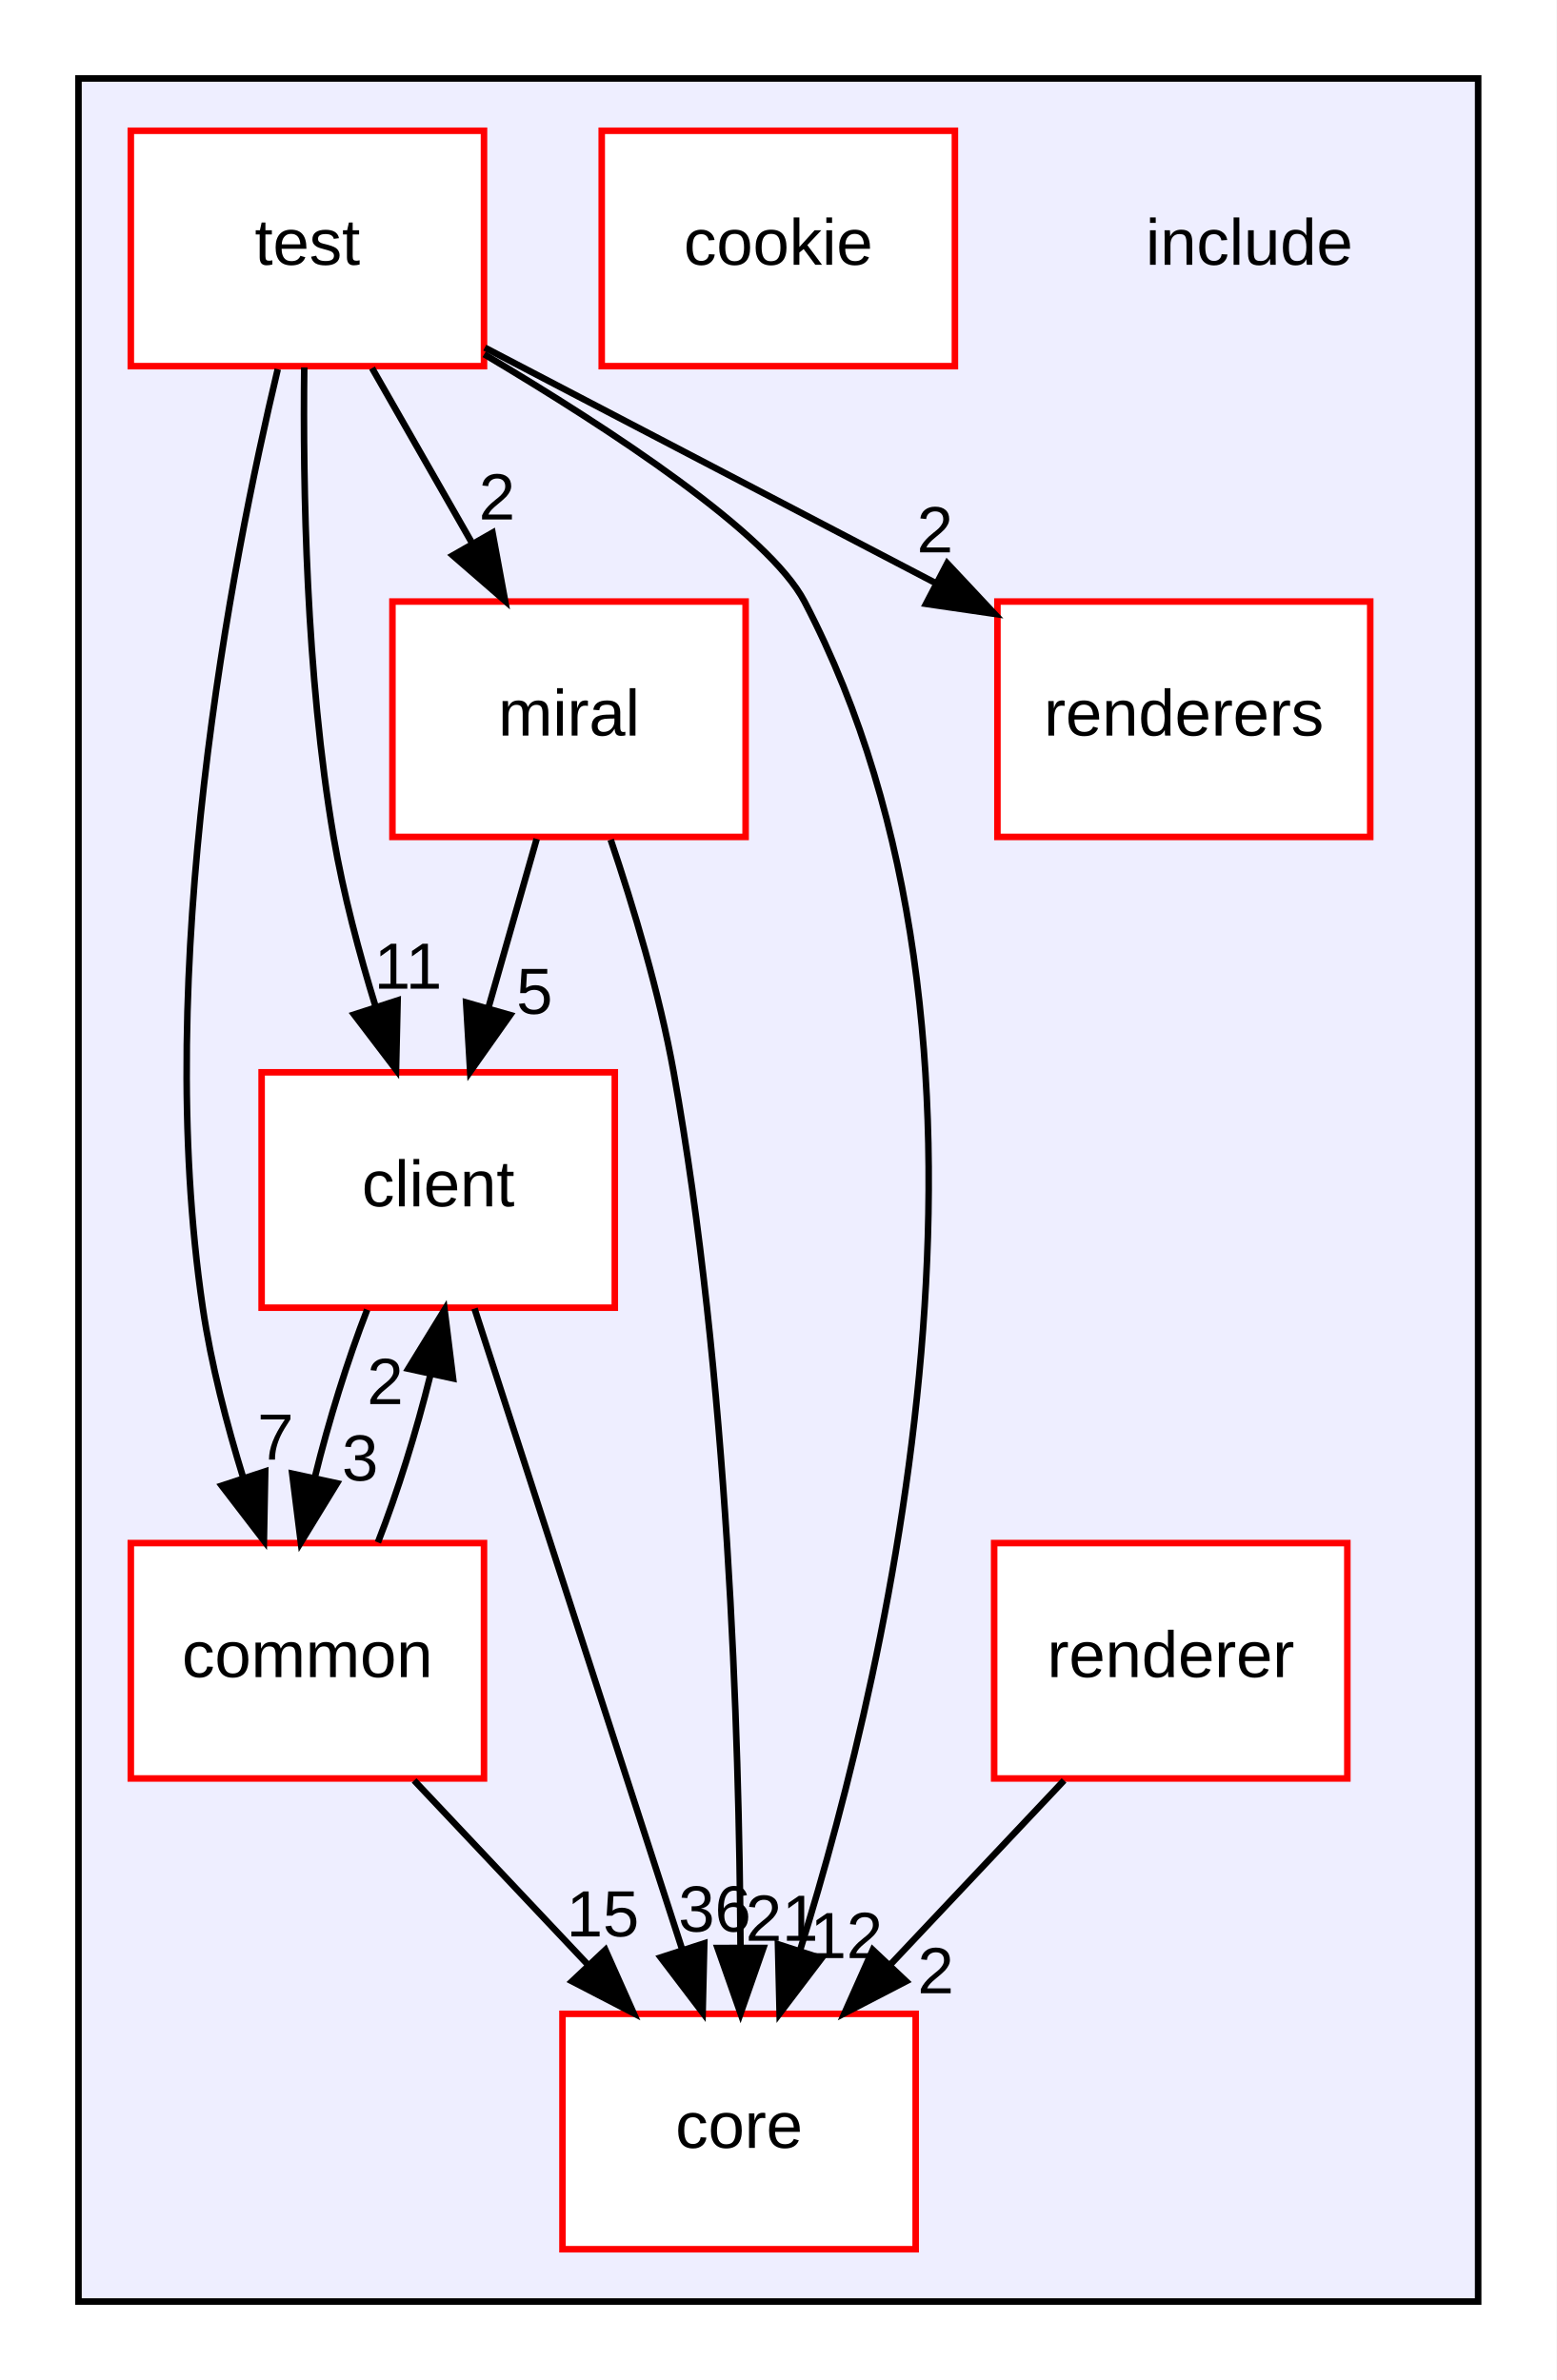
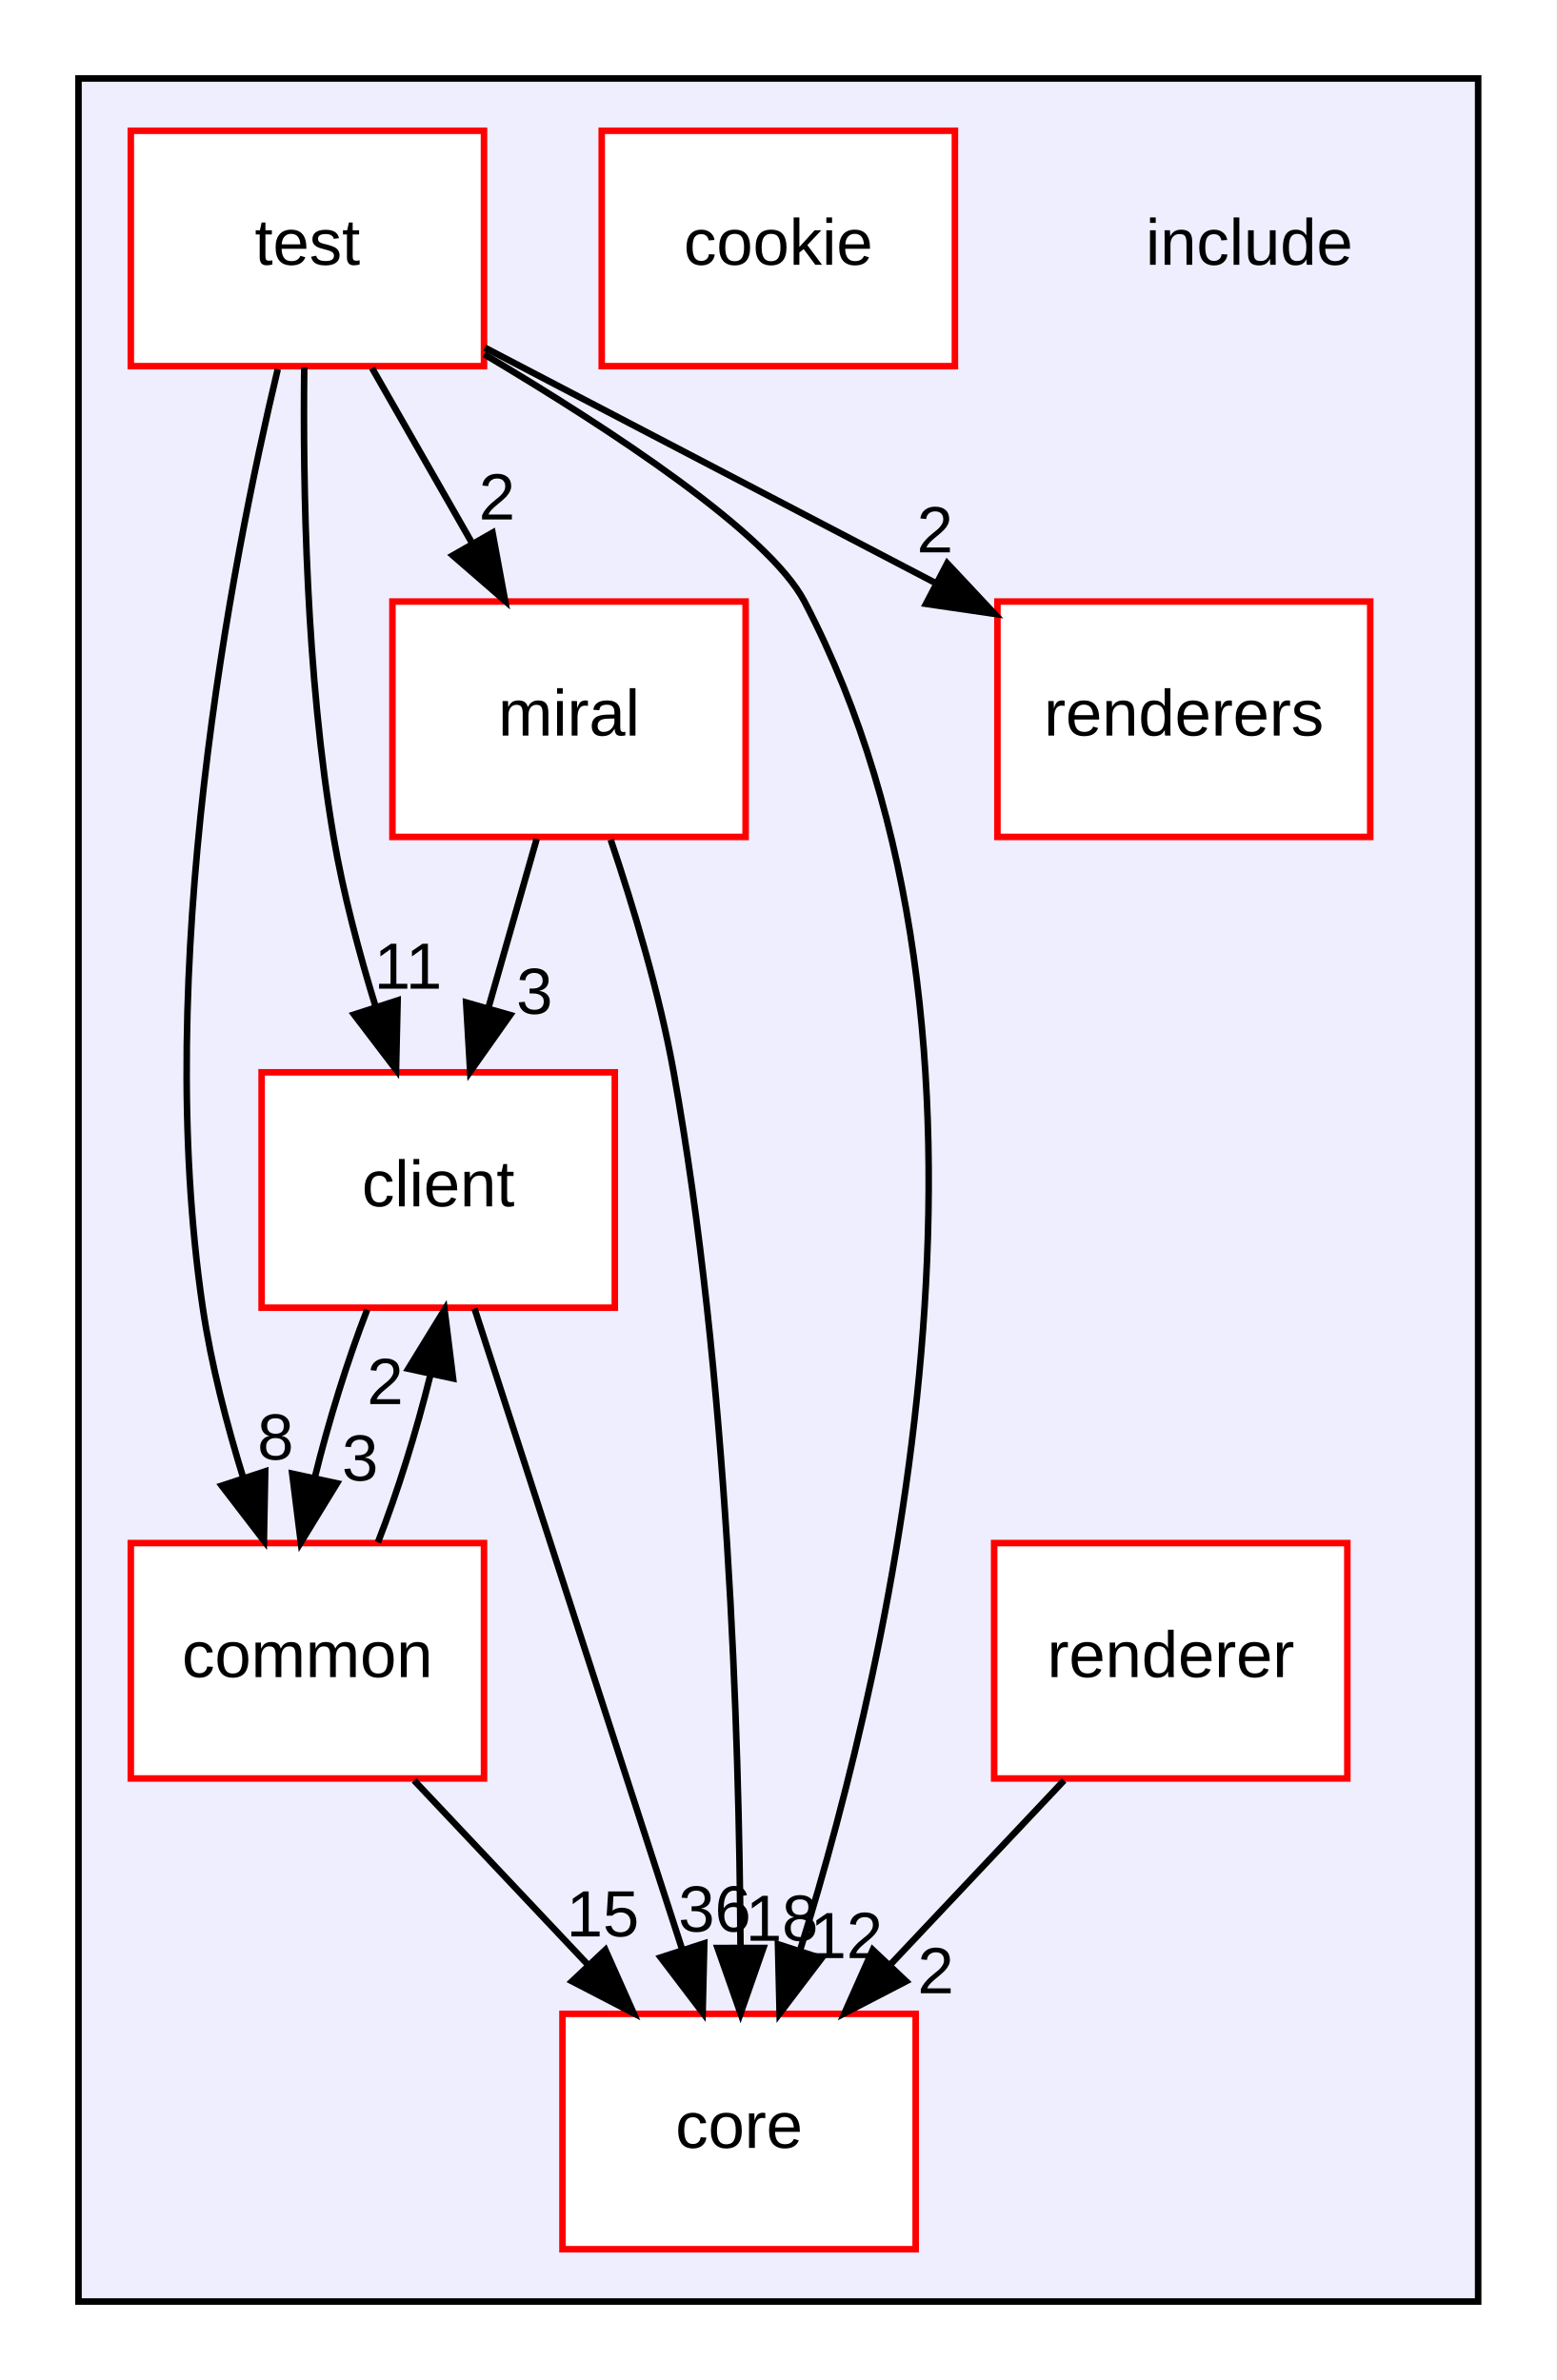
<svg xmlns="http://www.w3.org/2000/svg" xmlns:xlink="http://www.w3.org/1999/xlink" width="238pt" height="364pt" viewBox="0.00 0.00 238.00 364.00">
  <g id="graph0" class="graph" transform="scale(1 1) rotate(0) translate(4 360)">
    <polygon fill="white" stroke="none" points="-4,4 -4,-360 234,-360 234,4 -4,4" />
    <g id="clust1" class="cluster">
      <g id="a_clust1">
        <a xlink:href="dir_d44c64559bbebec7f509842c48db8b23.html" target="_top">
          <polygon fill="#eeeeff" stroke="black" points="8,-8 8,-348 222,-348 222,-8 8,-8" />
        </a>
      </g>
    </g>
    <g id="node1" class="node">
      <text text-anchor="middle" x="187" y="-319.5" font-family="Arial" font-size="10.00">include</text>
    </g>
    <g id="node2" class="node">
      <g id="a_node2">
        <a xlink:href="dir_eca4379131abe55f66c454f8d4bf8fd2.html" target="_top" xlink:title="client">
          <polygon fill="white" stroke="red" points="90,-196 36,-196 36,-160 90,-160 90,-196" />
          <text text-anchor="middle" x="63" y="-175.5" font-family="Arial" font-size="10.00">client</text>
        </a>
      </g>
    </g>
    <g id="node3" class="node">
      <g id="a_node3">
        <a xlink:href="dir_0966d06610f72609fd9aa4979c2b5a92.html" target="_top" xlink:title="common">
          <polygon fill="white" stroke="red" points="70,-124 16,-124 16,-88 70,-88 70,-124" />
          <text text-anchor="middle" x="43" y="-103.5" font-family="Arial" font-size="10.00">common</text>
        </a>
      </g>
    </g>
    <g id="edge7" class="edge">
      <path fill="none" stroke="black" d="M52.141,-159.697C49.141,-151.983 46.266,-142.712 44.151,-134.112" />
      <polygon fill="black" stroke="black" points="47.522,-133.141 41.992,-124.104 40.68,-134.618 47.522,-133.141" />
      <g id="a_edge7-headlabel">
        <a xlink:href="dir_000005_000020.html" target="_top" xlink:title="3">
          <text text-anchor="middle" x="51.056" y="-133.556" font-family="Arial" font-size="10.00">3</text>
        </a>
      </g>
    </g>
    <g id="node5" class="node">
      <g id="a_node5">
        <a xlink:href="dir_3d69f64eaf81436fe2b22361382717e5.html" target="_top" xlink:title="core">
          <polygon fill="white" stroke="red" points="136,-52 82,-52 82,-16 136,-16 136,-52" />
          <text text-anchor="middle" x="109" y="-31.5" font-family="Arial" font-size="10.00">core</text>
        </a>
      </g>
    </g>
    <g id="edge6" class="edge">
      <path fill="none" stroke="black" d="M68.549,-159.871C76.423,-135.564 90.918,-90.819 100.249,-62.013" />
      <polygon fill="black" stroke="black" points="103.679,-62.781 103.432,-52.189 97.02,-60.624 103.679,-62.781" />
      <g id="a_edge6-headlabel">
        <a xlink:href="dir_000005_000029.html" target="_top" xlink:title="36">
          <text text-anchor="middle" x="105.273" y="-64.576" font-family="Arial" font-size="10.00">36</text>
        </a>
      </g>
    </g>
    <g id="edge11" class="edge">
      <path fill="none" stroke="black" d="M53.782,-124.104C56.784,-131.791 59.666,-141.054 61.794,-149.665" />
      <polygon fill="black" stroke="black" points="58.43,-150.667 63.972,-159.697 65.271,-149.182 58.43,-150.667" />
      <g id="a_edge11-headlabel">
        <a xlink:href="dir_000020_000005.html" target="_top" xlink:title="2">
          <text text-anchor="middle" x="54.893" y="-145.256" font-family="Arial" font-size="10.00">2</text>
        </a>
      </g>
    </g>
    <g id="edge12" class="edge">
      <path fill="none" stroke="black" d="M59.315,-87.697C67.307,-79.22 77.072,-68.864 85.822,-59.583" />
      <polygon fill="black" stroke="black" points="88.559,-61.781 92.873,-52.104 83.466,-56.979 88.559,-61.781" />
      <g id="a_edge12-headlabel">
        <a xlink:href="dir_000020_000029.html" target="_top" xlink:title="15">
          <text text-anchor="middle" x="88.159" y="-63.844" font-family="Arial" font-size="10.00">15</text>
        </a>
      </g>
    </g>
    <g id="node4" class="node">
      <g id="a_node4">
        <a xlink:href="dir_e22a04079b11717bc80a8f8a512e592a.html" target="_top" xlink:title="cookie">
          <polygon fill="white" stroke="red" points="142,-340 88,-340 88,-304 142,-304 142,-340" />
          <text text-anchor="middle" x="115" y="-319.5" font-family="Arial" font-size="10.00">cookie</text>
        </a>
      </g>
    </g>
    <g id="node6" class="node">
      <g id="a_node6">
        <a xlink:href="dir_f5fbc7f007a2ec1b5077eb888dc4db14.html" target="_top" xlink:title="miral">
          <polygon fill="white" stroke="red" points="110,-268 56,-268 56,-232 110,-232 110,-268" />
          <text text-anchor="middle" x="83" y="-247.5" font-family="Arial" font-size="10.00">miral</text>
        </a>
      </g>
    </g>
    <g id="edge8" class="edge">
      <path fill="none" stroke="black" d="M78.056,-231.697C75.828,-223.898 73.145,-214.509 70.665,-205.829" />
      <polygon fill="black" stroke="black" points="74,-204.758 67.887,-196.104 67.269,-206.681 74,-204.758" />
      <g id="a_edge8-headlabel">
-         <a xlink:href="dir_000014_000005.html" target="_top" xlink:title="5">
-           <text text-anchor="middle" x="77.717" y="-204.934" font-family="Arial" font-size="10.00">5</text>
+         <a xlink:href="dir_000014_000005.html" target="_top" xlink:title="3">
+           <text text-anchor="middle" x="77.717" y="-204.934" font-family="Arial" font-size="10.00">3</text>
        </a>
      </g>
    </g>
    <g id="edge9" class="edge">
      <path fill="none" stroke="black" d="M89.37,-231.582C92.826,-221.359 96.826,-208.109 99,-196 107.321,-149.644 109.025,-94.714 109.215,-62.479" />
      <polygon fill="black" stroke="black" points="112.715,-62.079 109.227,-52.075 105.715,-62.071 112.715,-62.079" />
      <g id="a_edge9-headlabel">
-         <a xlink:href="dir_000014_000029.html" target="_top" xlink:title="21">
-           <text text-anchor="middle" x="115.55" y="-63.177" font-family="Arial" font-size="10.00">21</text>
+         <a xlink:href="dir_000014_000029.html" target="_top" xlink:title="18">
+           <text text-anchor="middle" x="115.55" y="-63.177" font-family="Arial" font-size="10.00">18</text>
        </a>
      </g>
    </g>
    <g id="node7" class="node">
      <g id="a_node7">
        <a xlink:href="dir_2559567b361f07c773f9d9dac257f09a.html" target="_top" xlink:title="renderer">
          <polygon fill="white" stroke="red" points="202,-124 148,-124 148,-88 202,-88 202,-124" />
          <text text-anchor="middle" x="175" y="-103.5" font-family="Arial" font-size="10.00">renderer</text>
        </a>
      </g>
    </g>
    <g id="edge10" class="edge">
      <path fill="none" stroke="black" d="M158.685,-87.697C150.693,-79.22 140.928,-68.864 132.178,-59.583" />
      <polygon fill="black" stroke="black" points="134.534,-56.979 125.127,-52.104 129.441,-61.781 134.534,-56.979" />
      <g id="a_edge10-headlabel">
        <a xlink:href="dir_000033_000029.html" target="_top" xlink:title="2">
          <text text-anchor="middle" x="139.065" y="-55.147" font-family="Arial" font-size="10.00">2</text>
        </a>
      </g>
    </g>
    <g id="node8" class="node">
      <g id="a_node8">
        <a xlink:href="dir_59dc2ee39f03ca117030a43005a438e2.html" target="_top" xlink:title="renderers">
          <polygon fill="white" stroke="red" points="205.5,-268 148.5,-268 148.5,-232 205.5,-232 205.5,-268" />
          <text text-anchor="middle" x="177" y="-247.5" font-family="Arial" font-size="10.00">renderers</text>
        </a>
      </g>
    </g>
    <g id="node9" class="node">
      <g id="a_node9">
        <a xlink:href="dir_69f6b0b437b9d7106ae46b3b241ba72b.html" target="_top" xlink:title="test">
          <polygon fill="white" stroke="red" points="70,-340 16,-340 16,-304 70,-304 70,-340" />
          <text text-anchor="middle" x="43" y="-319.5" font-family="Arial" font-size="10.00">test</text>
        </a>
      </g>
    </g>
    <g id="edge1" class="edge">
      <path fill="none" stroke="black" d="M42.517,-303.804C42.302,-285.779 42.784,-256.699 47,-232 48.472,-223.378 50.919,-214.189 53.462,-205.925" />
      <polygon fill="black" stroke="black" points="56.794,-206.997 56.552,-196.404 50.136,-204.835 56.794,-206.997" />
      <g id="a_edge1-headlabel">
        <a xlink:href="dir_000041_000005.html" target="_top" xlink:title="11">
          <text text-anchor="middle" x="58.385" y="-208.792" font-family="Arial" font-size="10.00">11</text>
        </a>
      </g>
    </g>
    <g id="edge5" class="edge">
      <path fill="none" stroke="black" d="M38.467,-303.541C31.401,-273.919 19.328,-211.963 27,-160 28.278,-151.347 30.669,-142.149 33.22,-133.887" />
      <polygon fill="black" stroke="black" points="36.55,-134.965 36.348,-124.372 29.9,-132.779 36.55,-134.965" />
      <g id="a_edge5-headlabel">
-         <a xlink:href="dir_000041_000020.html" target="_top" xlink:title="7">
-           <text text-anchor="middle" x="38.125" y="-136.766" font-family="Arial" font-size="10.00">7</text>
+         <a xlink:href="dir_000041_000020.html" target="_top" xlink:title="8">
+           <text text-anchor="middle" x="38.125" y="-136.766" font-family="Arial" font-size="10.00">8</text>
        </a>
      </g>
    </g>
    <g id="edge4" class="edge">
      <path fill="none" stroke="black" d="M70.028,-305.819C89.612,-294.185 113.568,-278.411 119,-268 154.1,-200.73 132.452,-107.088 118.33,-61.733" />
      <polygon fill="black" stroke="black" points="121.605,-60.486 115.197,-52.049 114.945,-62.641 121.605,-60.486" />
      <g id="a_edge4-headlabel">
        <a xlink:href="dir_000041_000029.html" target="_top" xlink:title="12">
          <text text-anchor="middle" x="125.413" y="-60.533" font-family="Arial" font-size="10.00">12</text>
        </a>
      </g>
    </g>
    <g id="edge3" class="edge">
      <path fill="none" stroke="black" d="M52.888,-303.697C57.489,-295.644 63.06,-285.894 68.153,-276.982" />
      <polygon fill="black" stroke="black" points="71.303,-278.523 73.226,-268.104 65.226,-275.05 71.303,-278.523" />
      <g id="a_edge3-headlabel">
        <a xlink:href="dir_000041_000014.html" target="_top" xlink:title="2">
          <text text-anchor="middle" x="71.985" y="-280.553" font-family="Arial" font-size="10.00">2</text>
        </a>
      </g>
    </g>
    <g id="edge2" class="edge">
      <path fill="none" stroke="black" d="M70.117,-306.834C89.924,-296.488 117.043,-282.321 139.007,-270.847" />
      <polygon fill="black" stroke="black" points="140.825,-273.846 148.068,-266.114 137.584,-267.642 140.825,-273.846" />
      <g id="a_edge2-headlabel">
        <a xlink:href="dir_000041_000036.html" target="_top" xlink:title="2">
          <text text-anchor="middle" x="138.954" y="-275.527" font-family="Arial" font-size="10.00">2</text>
        </a>
      </g>
    </g>
  </g>
</svg>
